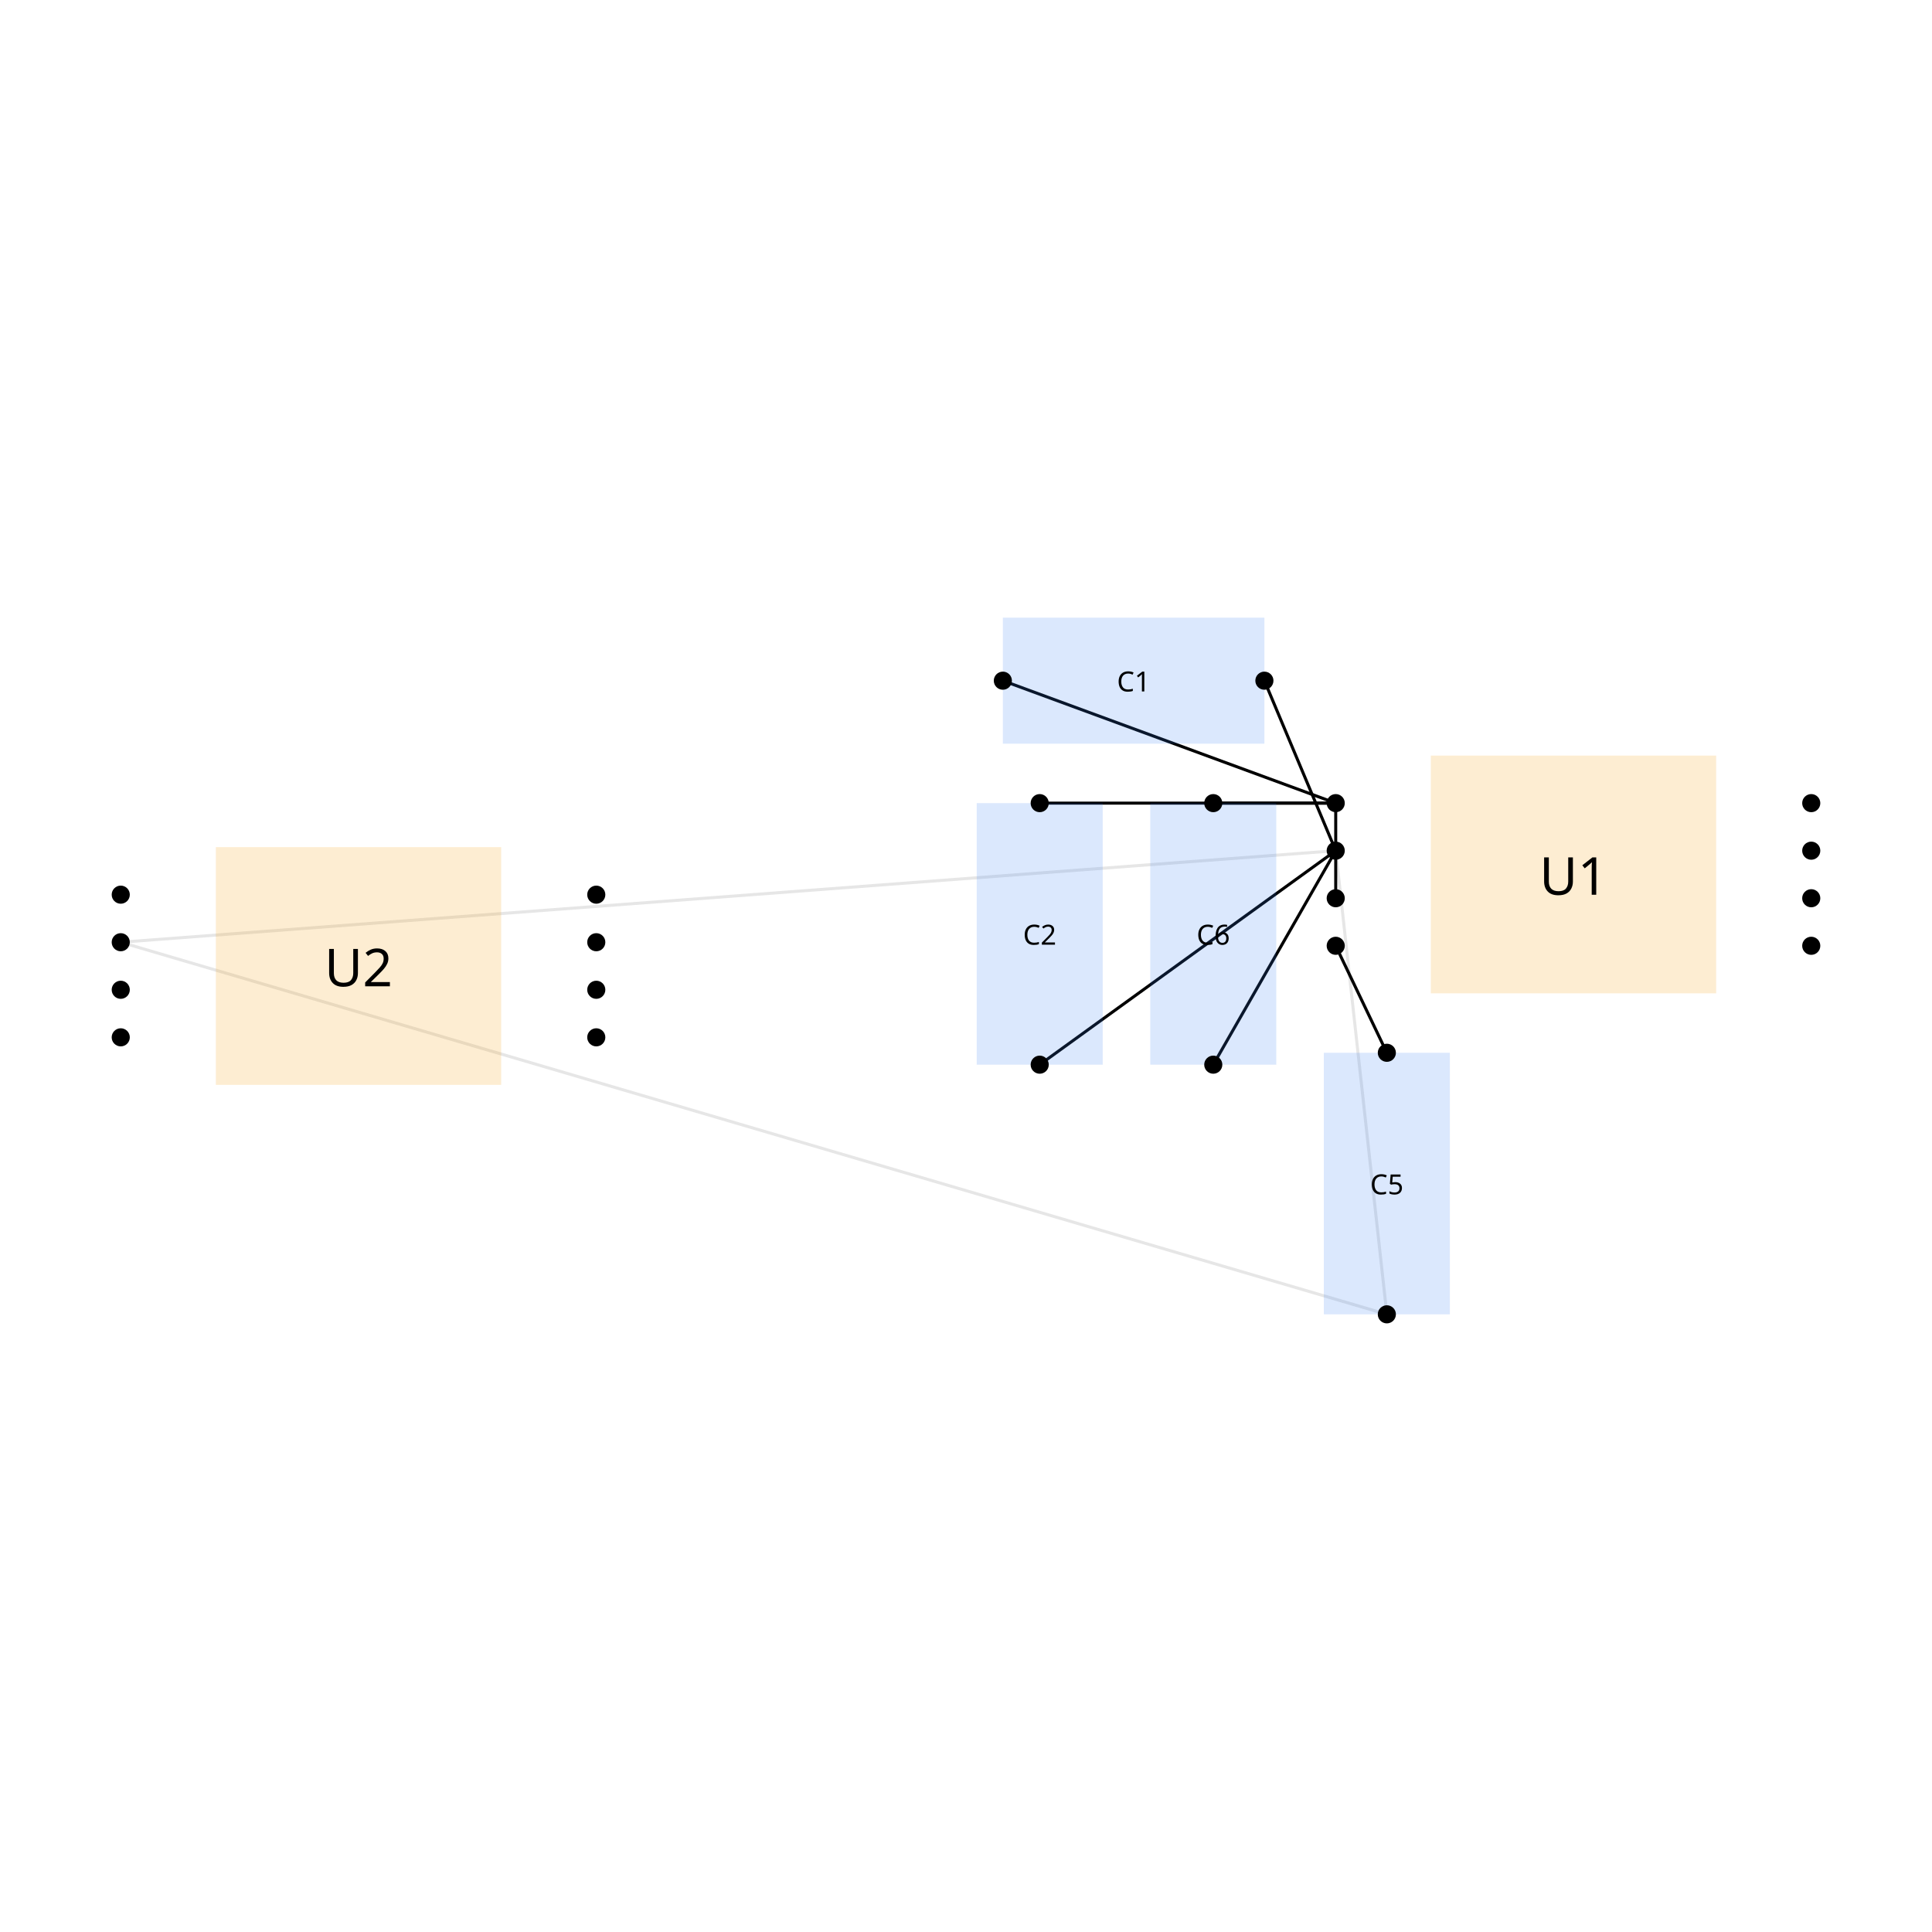
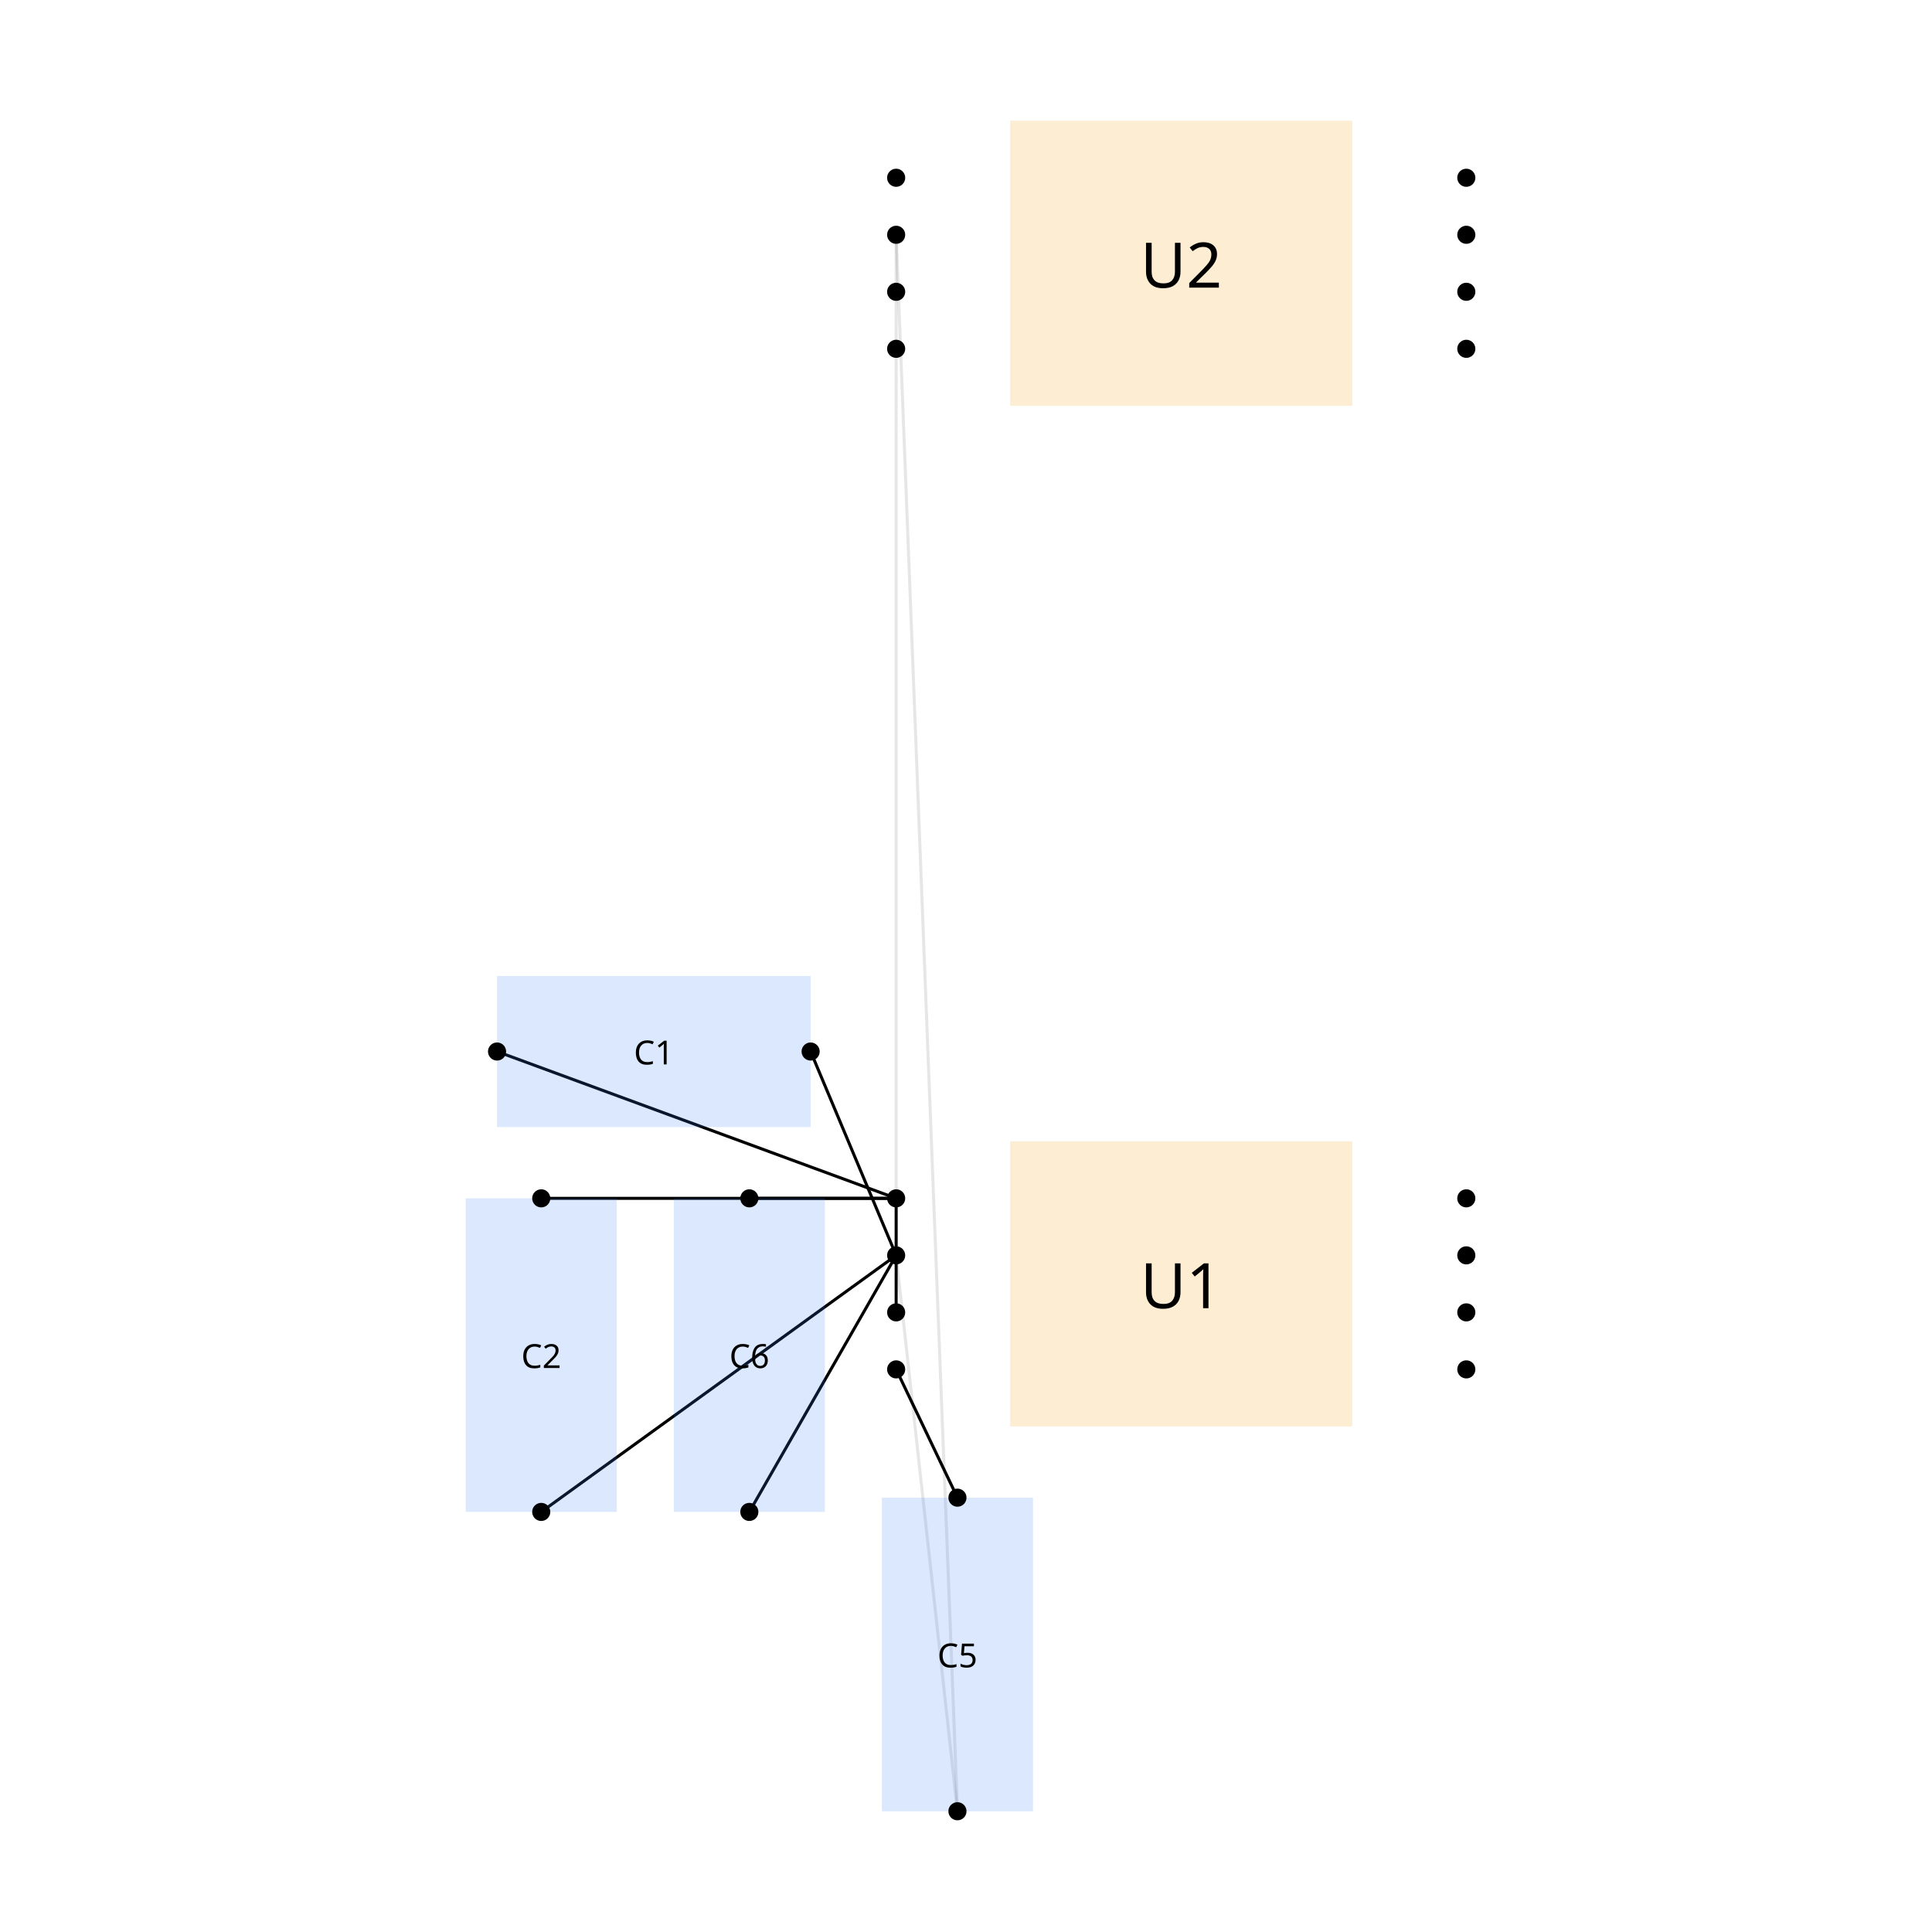
<svg xmlns="http://www.w3.org/2000/svg" width="640" height="640" viewBox="0 0 640 640">
  <rect width="100%" height="100%" fill="white" />
  <g>
-     <polyline data-points="1.5550000000000006,0.48500000000000015 -3.555,0.10000000000000003" data-type="line" data-label="" points="442.475,281.8 40,312.124" fill="none" stroke="rgba(0,0,0,0.1)" stroke-width="1px" />
+     <polyline data-points="-0.9999999999999989,-3.48 -1,0.10000000000000003" data-type="line" data-label="" points="296.863,415.852 296.863,77.774" fill="none" stroke="rgba(0,0,0,0.1)" stroke-width="1px" />
  </g>
  <g>
-     <polyline data-points="1.5550000000000006,0.48500000000000015 1.7700000000000005,-1.4650000000000003" data-type="line" data-label="" points="442.475,281.8 459.409,435.387" fill="none" stroke="rgba(0,0,0,0.1)" stroke-width="1px" />
+     <polyline data-points="-0.9999999999999989,-3.48 -0.7849999999999989,-5.430000000000001" data-type="line" data-label="" points="296.863,415.852 317.167,600" fill="none" stroke="rgba(0,0,0,0.1)" stroke-width="1px" />
  </g>
  <g>
-     <polyline data-points="-3.555,0.10000000000000003 1.7700000000000005,-1.4650000000000003" data-type="line" data-label="" points="40,312.124 459.409,435.387" fill="none" stroke="rgba(0,0,0,0.1)" stroke-width="1px" />
+     <polyline data-points="-1,0.10000000000000003 -0.7849999999999989,-5.430000000000001" data-type="line" data-label="" points="296.863,77.774 317.167,600" fill="none" stroke="rgba(0,0,0,0.1)" stroke-width="1px" />
  </g>
  <g>
-     <polyline data-points="1.5550000000000006,0.6850000000000002 1.0400000000000005,0.6850000000000002" data-type="line" data-label="" points="442.475,266.048 401.913,266.048" fill="none" stroke="black" stroke-width="1px" />
+     <polyline data-points="-0.9999999999999989,-3.2800000000000002 -1.514999999999999,-3.2800000000000002" data-type="line" data-label="" points="296.863,396.965 248.229,396.965" fill="none" stroke="black" stroke-width="1px" />
  </g>
  <g>
-     <polyline data-points="1.5550000000000006,0.6850000000000002 0.15500000000000047,1.2000000000000002" data-type="line" data-label="" points="442.475,266.048 332.208,225.485" fill="none" stroke="black" stroke-width="1px" />
+     <polyline data-points="-0.9999999999999989,-3.2800000000000002 -2.399999999999999,-2.765" data-type="line" data-label="" points="296.863,396.965 164.654,348.331" fill="none" stroke="black" stroke-width="1px" />
  </g>
  <g>
-     <polyline data-points="1.5550000000000006,0.6850000000000002 0.31000000000000005,0.6850000000000002" data-type="line" data-label="" points="442.475,266.048 344.416,266.048" fill="none" stroke="black" stroke-width="1px" />
+     <polyline data-points="-0.9999999999999989,-3.2800000000000002 -2.244999999999999,-3.2800000000000002" data-type="line" data-label="" points="296.863,396.965 179.292,396.965" fill="none" stroke="black" stroke-width="1px" />
  </g>
  <g>
-     <polyline data-points="1.5550000000000006,0.48500000000000015 1.0400000000000005,-0.4149999999999999" data-type="line" data-label="" points="442.475,281.8 401.913,352.686" fill="none" stroke="black" stroke-width="1px" />
+     <polyline data-points="-0.9999999999999989,-3.48 -1.514999999999999,-4.38" data-type="line" data-label="" points="296.863,415.852 248.229,500.843" fill="none" stroke="black" stroke-width="1px" />
  </g>
  <g>
-     <polyline data-points="1.5550000000000006,0.48500000000000015 1.2550000000000006,1.2000000000000002" data-type="line" data-label="" points="442.475,281.8 418.847,225.485" fill="none" stroke="black" stroke-width="1px" />
+     <polyline data-points="-0.9999999999999989,-3.48 -1.299999999999999,-2.765" data-type="line" data-label="" points="296.863,415.852 268.533,348.331" fill="none" stroke="black" stroke-width="1px" />
  </g>
  <g>
-     <polyline data-points="1.5550000000000006,0.48500000000000015 0.31000000000000005,-0.4149999999999999" data-type="line" data-label="" points="442.475,281.8 344.416,352.686" fill="none" stroke="black" stroke-width="1px" />
+     <polyline data-points="-0.9999999999999989,-3.48 -2.244999999999999,-4.38" data-type="line" data-label="" points="296.863,415.852 179.292,500.843" fill="none" stroke="black" stroke-width="1px" />
  </g>
  <g>
-     <polyline data-points="1.5550000000000006,0.28500000000000014 1.5550000000000006,0.6850000000000002" data-type="line" data-label="" points="442.475,297.553 442.475,266.048" fill="none" stroke="black" stroke-width="1px" />
+     <polyline data-points="-0.9999999999999989,-3.68 -0.9999999999999989,-3.2800000000000002" data-type="line" data-label="" points="296.863,434.739 296.863,396.965" fill="none" stroke="black" stroke-width="1px" />
  </g>
  <g>
-     <polyline data-points="1.5550000000000006,0.08500000000000008 1.7700000000000005,-0.3650000000000001" data-type="line" data-label="" points="442.475,313.305 459.409,348.748" fill="none" stroke="black" stroke-width="1px" />
+     <polyline data-points="-0.9999999999999989,-3.88 -0.7849999999999989,-4.330000000000001" data-type="line" data-label="" points="296.863,453.626 317.167,496.121" fill="none" stroke="black" stroke-width="1px" />
  </g>
  <g>
-     <rect data-type="rect" data-label="C6" data-x="1.0400000000000005" data-y="0.13500000000000012" x="381.041" y="266.048" width="41.744" height="86.639" fill="rgba(59, 130, 246, 0.18)" stroke="none" stroke-width="0.013" />
+     <rect data-type="rect" data-label="C6" data-x="-1.514999999999999" data-y="-3.83" x="223.204" y="396.965" width="50.051" height="103.879" fill="rgba(59, 130, 246, 0.18)" stroke="none" stroke-width="0.011" />
  </g>
  <g>
-     <rect data-type="rect" data-label="C1" data-x="0.7050000000000005" data-y="1.2000000000000002" x="332.208" y="204.613" width="86.639" height="41.744" fill="rgba(59, 130, 246, 0.18)" stroke="none" stroke-width="0.013" />
+     <rect data-type="rect" data-label="C1" data-x="-1.849999999999999" data-y="-2.765" x="164.654" y="323.305" width="103.879" height="50.051" fill="rgba(59, 130, 246, 0.18)" stroke="none" stroke-width="0.011" />
  </g>
  <g>
-     <rect data-type="rect" data-label="C2" data-x="0.31000000000000005" data-y="0.13500000000000012" x="323.544" y="266.048" width="41.744" height="86.639" fill="rgba(59, 130, 246, 0.18)" stroke="none" stroke-width="0.013" />
+     <rect data-type="rect" data-label="C2" data-x="-2.244999999999999" data-y="-3.83" x="154.266" y="396.965" width="50.051" height="103.879" fill="rgba(59, 130, 246, 0.18)" stroke="none" stroke-width="0.011" />
  </g>
  <g>
-     <rect data-type="rect" data-label="C5" data-x="1.7700000000000005" data-y="-0.9150000000000001" x="438.537" y="348.748" width="41.744" height="86.639" fill="rgba(59, 130, 246, 0.18)" stroke="none" stroke-width="0.013" />
+     <rect data-type="rect" data-label="C5" data-x="-0.7849999999999989" data-y="-4.880000000000001" x="292.142" y="496.121" width="50.051" height="103.879" fill="rgba(59, 130, 246, 0.18)" stroke="none" stroke-width="0.011" />
  </g>
  <g>
-     <rect data-type="rect" data-label="U1" data-x="2.5550000000000006" data-y="0.3850000000000001" x="473.98" y="250.295" width="94.515" height="78.762" fill="rgba(245, 158, 11, 0.18)" stroke="none" stroke-width="0.013" />
+     <rect data-type="rect" data-label="U1" data-x="1.1102230246251565e-15" data-y="-3.58" x="334.637" y="378.078" width="113.322" height="94.435" fill="rgba(245, 158, 11, 0.18)" stroke="none" stroke-width="0.011" />
  </g>
  <g>
-     <rect data-type="rect" data-label="U2" data-x="-2.555" data-y="0" x="71.505" y="280.619" width="94.515" height="78.762" fill="rgba(245, 158, 11, 0.18)" stroke="none" stroke-width="0.013" />
+     <rect data-type="rect" data-label="U2" data-x="0" data-y="0" x="334.637" y="40" width="113.322" height="94.435" fill="rgba(245, 158, 11, 0.18)" stroke="none" stroke-width="0.011" />
  </g>
-   <text data-type="text" data-label="C6" data-x="1.0400000000000005" data-y="0.13500000000000012" x="401.913" y="309.367" fill="black" font-size="9.184" font-family="sans-serif" text-anchor="middle" dominant-baseline="central">C6</text>
-   <text data-type="text" data-label="C1" data-x="0.7050000000000005" data-y="1.2000000000000002" x="375.527" y="225.485" fill="black" font-size="9.184" font-family="sans-serif" text-anchor="middle" dominant-baseline="central">C1</text>
-   <text data-type="text" data-label="C2" data-x="0.31000000000000005" data-y="0.13500000000000012" x="344.416" y="309.367" fill="black" font-size="9.184" font-family="sans-serif" text-anchor="middle" dominant-baseline="central">C2</text>
-   <text data-type="text" data-label="C5" data-x="1.7700000000000005" data-y="-0.9150000000000001" x="459.409" y="392.068" fill="black" font-size="9.184" font-family="sans-serif" text-anchor="middle" dominant-baseline="central">C5</text>
-   <text data-type="text" data-label="U1" data-x="2.5550000000000006" data-y="0.3850000000000001" x="521.238" y="289.677" fill="black" font-size="17.328" font-family="sans-serif" text-anchor="middle" dominant-baseline="central">U1</text>
-   <text data-type="text" data-label="U2" data-x="-2.555" data-y="0" x="118.762" y="320" fill="black" font-size="17.328" font-family="sans-serif" text-anchor="middle" dominant-baseline="central">U2</text>
+   <text data-type="text" data-label="C6" data-x="-1.514999999999999" data-y="-3.83" x="248.229" y="448.904" fill="black" font-size="11.011" font-family="sans-serif" text-anchor="middle" dominant-baseline="central">C6</text>
+   <text data-type="text" data-label="C1" data-x="-1.849999999999999" data-y="-2.765" x="216.594" y="348.331" fill="black" font-size="11.011" font-family="sans-serif" text-anchor="middle" dominant-baseline="central">C1</text>
+   <text data-type="text" data-label="C2" data-x="-2.244999999999999" data-y="-3.83" x="179.292" y="448.904" fill="black" font-size="11.011" font-family="sans-serif" text-anchor="middle" dominant-baseline="central">C2</text>
+   <text data-type="text" data-label="C5" data-x="-0.7849999999999989" data-y="-4.880000000000001" x="317.167" y="548.061" fill="black" font-size="11.011" font-family="sans-serif" text-anchor="middle" dominant-baseline="central">C5</text>
+   <text data-type="text" data-label="U1" data-x="1.1102230246251565e-15" data-y="-3.58" x="391.298" y="425.295" fill="black" font-size="20.776" font-family="sans-serif" text-anchor="middle" dominant-baseline="central">U1</text>
+   <text data-type="text" data-label="U2" data-x="0" data-y="0" x="391.298" y="87.218" fill="black" font-size="20.776" font-family="sans-serif" text-anchor="middle" dominant-baseline="central">U2</text>
  <g>
-     <circle data-type="point" data-label="C6.1" data-x="1.0400000000000005" data-y="0.6850000000000002" cx="401.913" cy="266.048" r="3" fill="black" />
+     <circle data-type="point" data-label="C6.1" data-x="-1.514999999999999" data-y="-3.2800000000000002" cx="248.229" cy="396.965" r="3" fill="black" />
  </g>
  <g>
-     <circle data-type="point" data-label="C6.2" data-x="1.0400000000000005" data-y="-0.4149999999999999" cx="401.913" cy="352.686" r="3" fill="black" />
+     <circle data-type="point" data-label="C6.2" data-x="-1.514999999999999" data-y="-4.38" cx="248.229" cy="500.843" r="3" fill="black" />
  </g>
  <g>
-     <circle data-type="point" data-label="C1.1" data-x="0.15500000000000047" data-y="1.2000000000000002" cx="332.208" cy="225.485" r="3" fill="black" />
+     <circle data-type="point" data-label="C1.1" data-x="-2.399999999999999" data-y="-2.765" cx="164.654" cy="348.331" r="3" fill="black" />
  </g>
  <g>
-     <circle data-type="point" data-label="C1.2" data-x="1.2550000000000006" data-y="1.2000000000000002" cx="418.847" cy="225.485" r="3" fill="black" />
+     <circle data-type="point" data-label="C1.2" data-x="-1.299999999999999" data-y="-2.765" cx="268.533" cy="348.331" r="3" fill="black" />
  </g>
  <g>
-     <circle data-type="point" data-label="C2.1" data-x="0.31000000000000005" data-y="0.6850000000000002" cx="344.416" cy="266.048" r="3" fill="black" />
+     <circle data-type="point" data-label="C2.1" data-x="-2.244999999999999" data-y="-3.2800000000000002" cx="179.292" cy="396.965" r="3" fill="black" />
  </g>
  <g>
-     <circle data-type="point" data-label="C2.2" data-x="0.31000000000000005" data-y="-0.4149999999999999" cx="344.416" cy="352.686" r="3" fill="black" />
+     <circle data-type="point" data-label="C2.2" data-x="-2.244999999999999" data-y="-4.38" cx="179.292" cy="500.843" r="3" fill="black" />
  </g>
  <g>
-     <circle data-type="point" data-label="C5.1" data-x="1.7700000000000005" data-y="-0.3650000000000001" cx="459.409" cy="348.748" r="3" fill="black" />
+     <circle data-type="point" data-label="C5.1" data-x="-0.7849999999999989" data-y="-4.330000000000001" cx="317.167" cy="496.121" r="3" fill="black" />
  </g>
  <g>
-     <circle data-type="point" data-label="C5.2 (GND)" data-x="1.7700000000000005" data-y="-1.4650000000000003" cx="459.409" cy="435.387" r="3" fill="black" />
+     <circle data-type="point" data-label="C5.2 (GND)" data-x="-0.7849999999999989" data-y="-5.430000000000001" cx="317.167" cy="600" r="3" fill="black" />
  </g>
  <g>
-     <circle data-type="point" data-label="U1.1 (VSYS)" data-x="1.5550000000000006" data-y="0.6850000000000002" cx="442.475" cy="266.048" r="3" fill="black" />
+     <circle data-type="point" data-label="U1.1 (VSYS)" data-x="-0.9999999999999989" data-y="-3.2800000000000002" cx="296.863" cy="396.965" r="3" fill="black" />
  </g>
  <g>
-     <circle data-type="point" data-label="U1.2 (GND)" data-x="1.5550000000000006" data-y="0.48500000000000015" cx="442.475" cy="281.8" r="3" fill="black" />
+     <circle data-type="point" data-label="U1.2 (GND)" data-x="-0.9999999999999989" data-y="-3.48" cx="296.863" cy="415.852" r="3" fill="black" />
  </g>
  <g>
-     <circle data-type="point" data-label="U1.3" data-x="1.5550000000000006" data-y="0.28500000000000014" cx="442.475" cy="297.553" r="3" fill="black" />
+     <circle data-type="point" data-label="U1.3" data-x="-0.9999999999999989" data-y="-3.68" cx="296.863" cy="434.739" r="3" fill="black" />
  </g>
  <g>
-     <circle data-type="point" data-label="U1.4 (V3_3)" data-x="1.5550000000000006" data-y="0.08500000000000008" cx="442.475" cy="313.305" r="3" fill="black" />
+     <circle data-type="point" data-label="U1.4 (V3_3)" data-x="-0.9999999999999989" data-y="-3.88" cx="296.863" cy="453.626" r="3" fill="black" />
  </g>
  <g>
-     <circle data-type="point" data-label="U1.5" data-x="3.5550000000000006" data-y="0.08500000000000008" cx="600" cy="313.305" r="3" fill="black" />
+     <circle data-type="point" data-label="U1.5" data-x="1.000000000000001" data-y="-3.88" cx="485.734" cy="453.626" r="3" fill="black" />
  </g>
  <g>
-     <circle data-type="point" data-label="U1.6" data-x="3.5550000000000006" data-y="0.2850000000000001" cx="600" cy="297.553" r="3" fill="black" />
+     <circle data-type="point" data-label="U1.6" data-x="1.000000000000001" data-y="-3.68" cx="485.734" cy="434.739" r="3" fill="black" />
  </g>
  <g>
-     <circle data-type="point" data-label="U1.7" data-x="3.5550000000000006" data-y="0.4850000000000001" cx="600" cy="281.8" r="3" fill="black" />
+     <circle data-type="point" data-label="U1.7" data-x="1.000000000000001" data-y="-3.48" cx="485.734" cy="415.852" r="3" fill="black" />
  </g>
  <g>
-     <circle data-type="point" data-label="U1.8" data-x="3.5550000000000006" data-y="0.6850000000000002" cx="600" cy="266.048" r="3" fill="black" />
+     <circle data-type="point" data-label="U1.8" data-x="1.000000000000001" data-y="-3.2800000000000002" cx="485.734" cy="396.965" r="3" fill="black" />
  </g>
  <g>
-     <circle data-type="point" data-label="U2.1 (VCC)" data-x="-3.555" data-y="0.30000000000000004" cx="40" cy="296.371" r="3" fill="black" />
+     <circle data-type="point" data-label="U2.1 (VCC)" data-x="-1" data-y="0.30000000000000004" cx="296.863" cy="58.887" r="3" fill="black" />
  </g>
  <g>
-     <circle data-type="point" data-label="U2.2 (GND)" data-x="-3.555" data-y="0.10000000000000003" cx="40" cy="312.124" r="3" fill="black" />
+     <circle data-type="point" data-label="U2.2 (GND)" data-x="-1" data-y="0.10000000000000003" cx="296.863" cy="77.774" r="3" fill="black" />
  </g>
  <g>
-     <circle data-type="point" data-label="U2.3" data-x="-3.555" data-y="-0.09999999999999998" cx="40" cy="327.876" r="3" fill="black" />
+     <circle data-type="point" data-label="U2.3" data-x="-1" data-y="-0.09999999999999998" cx="296.863" cy="96.661" r="3" fill="black" />
  </g>
  <g>
-     <circle data-type="point" data-label="U2.4" data-x="-3.555" data-y="-0.30000000000000004" cx="40" cy="343.629" r="3" fill="black" />
+     <circle data-type="point" data-label="U2.4" data-x="-1" data-y="-0.30000000000000004" cx="296.863" cy="115.548" r="3" fill="black" />
  </g>
  <g>
-     <circle data-type="point" data-label="U2.5" data-x="-1.5550000000000002" data-y="-0.30000000000000004" cx="197.525" cy="343.629" r="3" fill="black" />
+     <circle data-type="point" data-label="U2.5" data-x="1" data-y="-0.30000000000000004" cx="485.734" cy="115.548" r="3" fill="black" />
  </g>
  <g>
-     <circle data-type="point" data-label="U2.6" data-x="-1.5550000000000002" data-y="-0.10000000000000003" cx="197.525" cy="327.876" r="3" fill="black" />
+     <circle data-type="point" data-label="U2.6" data-x="1" data-y="-0.10000000000000003" cx="485.734" cy="96.661" r="3" fill="black" />
  </g>
  <g>
-     <circle data-type="point" data-label="U2.7" data-x="-1.5550000000000002" data-y="0.09999999999999998" cx="197.525" cy="312.124" r="3" fill="black" />
+     <circle data-type="point" data-label="U2.7" data-x="1" data-y="0.09999999999999998" cx="485.734" cy="77.774" r="3" fill="black" />
  </g>
  <g>
-     <circle data-type="point" data-label="U2.8" data-x="-1.5550000000000002" data-y="0.30000000000000004" cx="197.525" cy="296.371" r="3" fill="black" />
+     <circle data-type="point" data-label="U2.8" data-x="1" data-y="0.30000000000000004" cx="485.734" cy="58.887" r="3" fill="black" />
  </g>
  <g id="crosshair" style="display: none">
    <line id="crosshair-h" y1="0" y2="640" stroke="#666" stroke-width="0.5" />
    <line id="crosshair-v" x1="0" x2="640" stroke="#666" stroke-width="0.5" />
    <text id="coordinates" font-family="monospace" font-size="12" fill="#666" />
  </g>
</svg>
